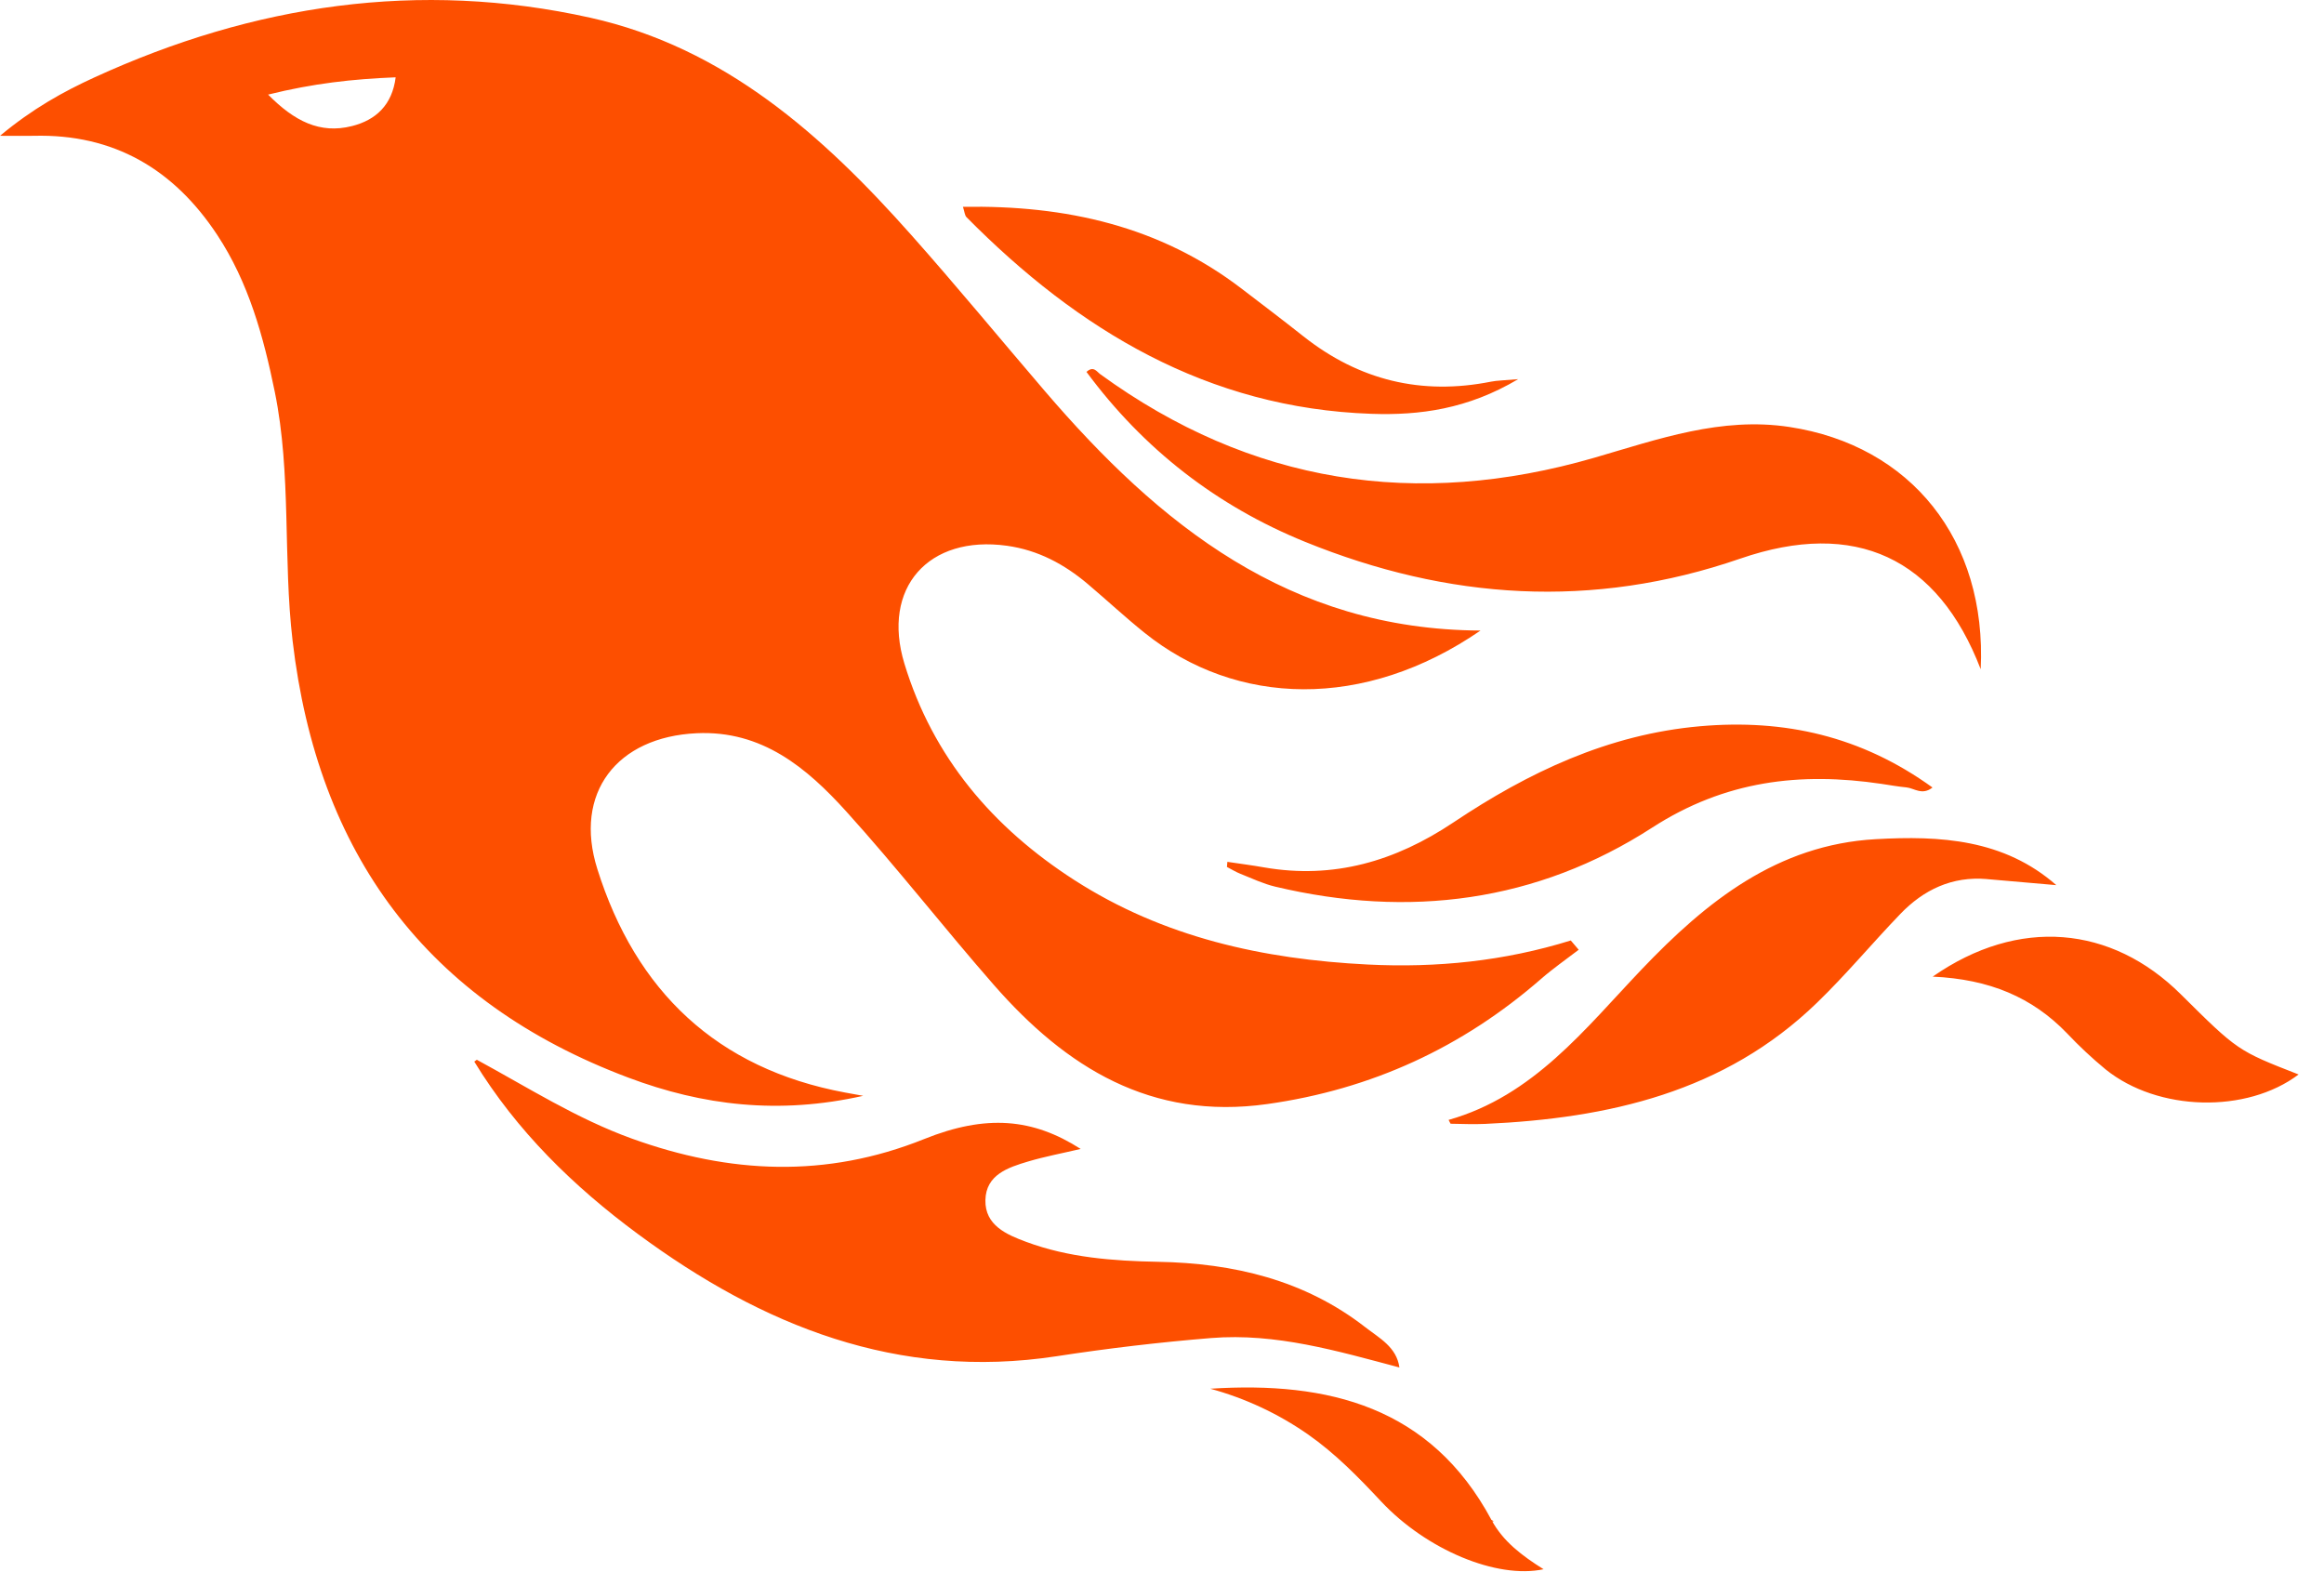
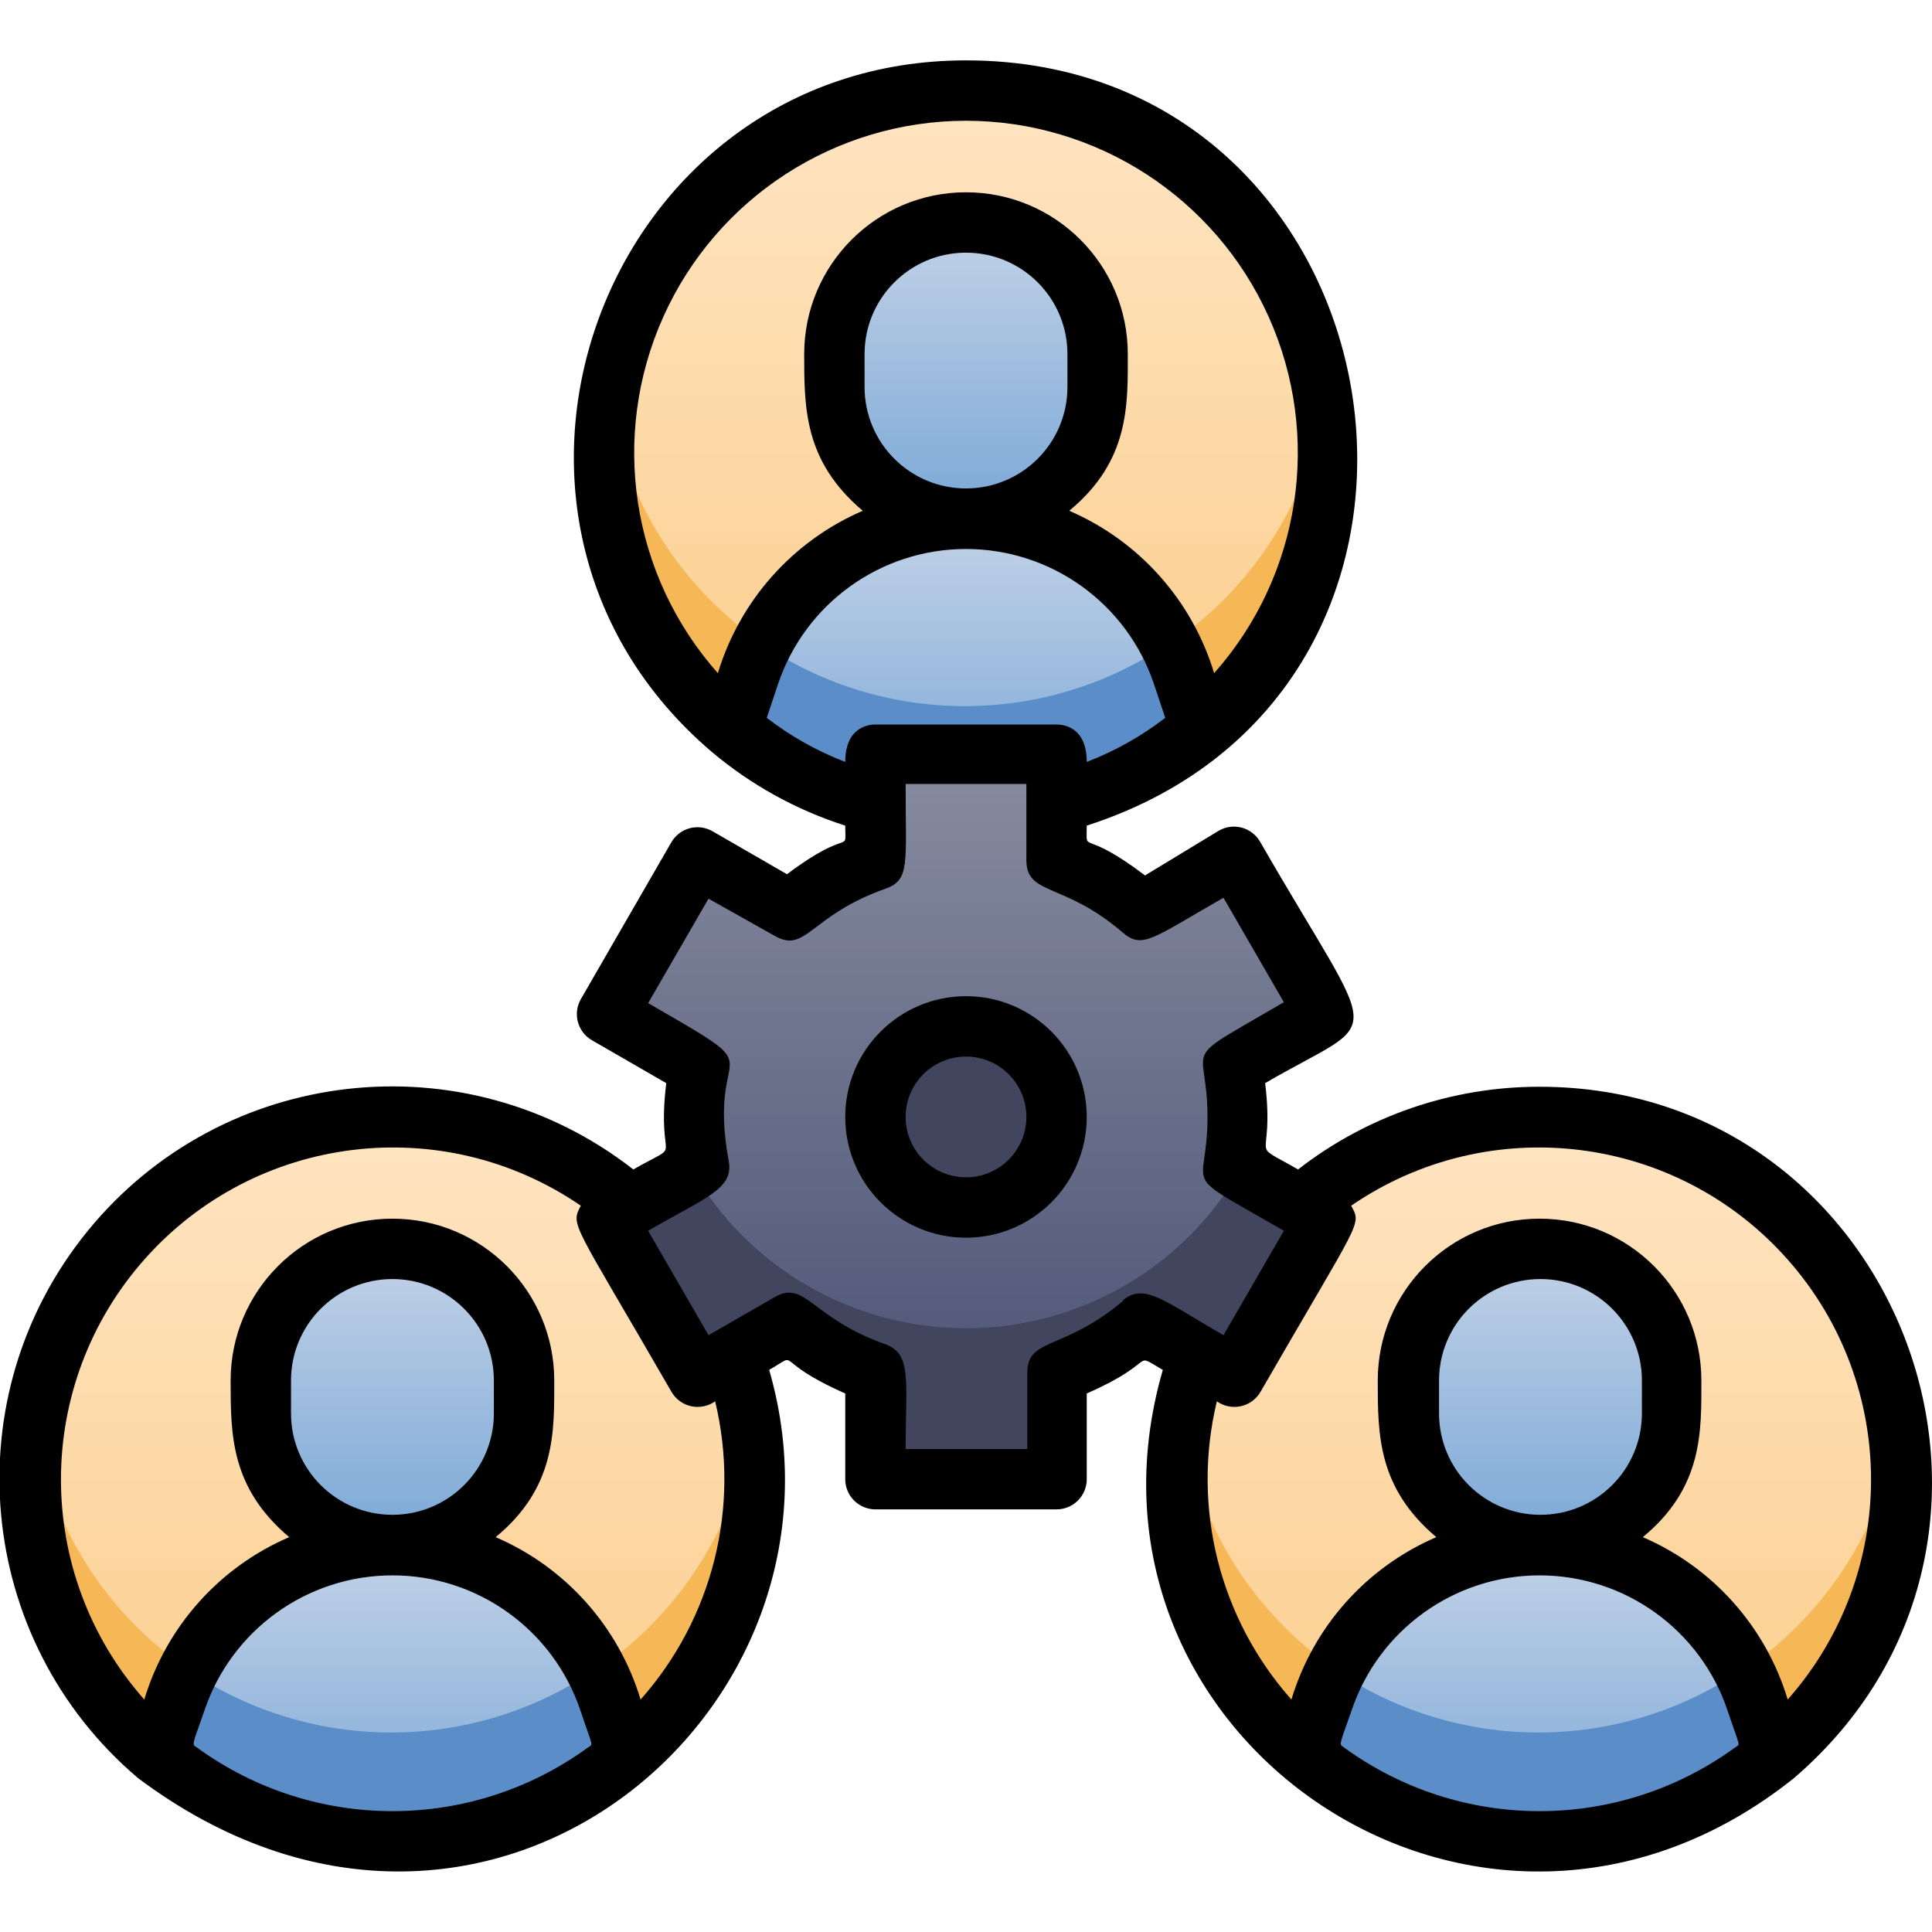
- <svg xmlns="http://www.w3.org/2000/svg" viewBox="0 0 71 48" fill="currentColor" aria-hidden="true">
-   <path d="m26.371 33.477-.552-.1c-3.92-.729-6.397-3.1-7.57-6.829-.733-2.324.597-4.035 3.035-4.148 1.995-.092 3.362 1.055 4.57 2.39 1.557 1.72 2.984 3.558 4.514 5.305 2.202 2.515 4.797 4.134 8.347 3.634 3.183-.448 5.958-1.725 8.371-3.828.363-.316.761-.592 1.144-.886l-.241-.284c-2.027.63-4.093.841-6.205.735-3.195-.16-6.24-.828-8.964-2.582-2.486-1.601-4.319-3.746-5.19-6.611-.704-2.315.736-3.934 3.135-3.6.948.133 1.746.56 2.463 1.165.583.493 1.143 1.015 1.738 1.493 2.8 2.25 6.712 2.375 10.265-.068-5.842-.026-9.817-3.24-13.308-7.313-1.366-1.594-2.7-3.216-4.095-4.785-2.698-3.036-5.692-5.71-9.79-6.623C12.8-.623 7.745.14 2.893 2.361 1.926 2.804.997 3.319 0 4.149c.494 0 .763.006 1.032 0 2.446-.064 4.28 1.023 5.602 3.024.962 1.457 1.415 3.104 1.761 4.798.513 2.515.247 5.078.544 7.605.761 6.494 4.08 11.026 10.26 13.346 2.267.852 4.591 1.135 7.172.555ZM10.751 3.852c-.976.246-1.756-.148-2.56-.962 1.377-.343 2.592-.476 3.897-.528-.107.848-.607 1.306-1.336 1.49Zm32.002 37.924c-.085-.626-.62-.901-1.04-1.228-1.857-1.446-4.03-1.958-6.333-2-1.375-.026-2.735-.128-4.031-.61-.595-.22-1.26-.505-1.244-1.272.015-.78.693-1 1.31-1.184.505-.15 1.026-.247 1.6-.382-1.46-.936-2.886-1.065-4.787-.3-2.993 1.202-5.943 1.06-8.926-.017-1.684-.608-3.179-1.563-4.735-2.408l-.077.057c1.29 2.115 3.034 3.817 5.004 5.271 3.793 2.8 7.936 4.471 12.784 3.73A66.714 66.714 0 0 1 37 40.877c1.98-.16 3.866.398 5.753.899Zm-9.14-30.345c-.105-.076-.206-.266-.42-.069 1.745 2.36 3.985 4.098 6.683 5.193 4.354 1.767 8.773 2.07 13.293.51 3.51-1.21 6.033-.028 7.343 3.38.19-3.955-2.137-6.837-5.843-7.401-2.084-.318-4.01.373-5.962.94-5.434 1.575-10.485.798-15.094-2.553Zm27.085 15.425c.708.059 1.416.123 2.124.185-1.6-1.405-3.55-1.517-5.523-1.404-3.003.17-5.167 1.903-7.14 3.972-1.739 1.824-3.31 3.87-5.903 4.604.043.078.054.117.066.117.35.005.699.021 1.047.005 3.768-.17 7.317-.965 10.14-3.7.89-.86 1.685-1.817 2.544-2.71.716-.746 1.584-1.159 2.645-1.07Zm-8.753-4.67c-2.812.246-5.254 1.409-7.548 2.943-1.766 1.18-3.654 1.738-5.776 1.37-.374-.066-.75-.114-1.124-.17l-.013.156c.135.07.265.151.405.207.354.14.702.308 1.07.395 4.083.971 7.992.474 11.516-1.803 2.221-1.435 4.521-1.707 7.013-1.336.252.038.503.083.756.107.234.022.479.255.795.003-2.179-1.574-4.526-2.096-7.094-1.872Zm-10.049-9.544c1.475.051 2.943-.142 4.486-1.059-.452.04-.643.04-.827.076-2.126.424-4.033-.04-5.733-1.383-.623-.493-1.257-.974-1.889-1.457-2.503-1.914-5.374-2.555-8.514-2.5.05.154.054.26.108.315 3.417 3.455 7.371 5.836 12.369 6.008Zm24.727 17.731c-2.114-2.097-4.952-2.367-7.578-.537 1.738.078 3.043.632 4.101 1.728a13 13 0 0 0 1.182 1.106c1.6 1.29 4.311 1.352 5.896.155-1.861-.726-1.861-.726-3.601-2.452Zm-21.058 16.06c-1.858-3.46-4.981-4.24-8.59-4.008a9.667 9.667 0 0 1 2.977 1.39c.84.586 1.547 1.311 2.243 2.055 1.38 1.473 3.534 2.376 4.962 2.07-.656-.412-1.238-.848-1.592-1.507Zl-.006.006-.036-.004.021.018.012.053Za.127.127 0 0 0 .015.043c.005.008.038 0 .058-.002Zl-.008.01.005.026.024.014Z" fill="#FD4F00" />
+ <svg xmlns="http://www.w3.org/2000/svg" xmlns:xlink="http://www.w3.org/1999/xlink" viewBox="0 0 64 64">
+   <defs>
+     <style>.cls-1{fill:url(#linear-gradient);}.cls-2{fill:url(#linear-gradient-2);}.cls-3{fill:url(#linear-gradient-3);}.cls-4{fill:#f6b756;}.cls-5{fill:#5b8dc9;}.cls-6{fill:url(#linear-gradient-4);}.cls-7{fill:url(#linear-gradient-5);}.cls-8{fill:url(#linear-gradient-6);}.cls-9{fill:url(#linear-gradient-7);}.cls-10{fill:url(#linear-gradient-8);}.cls-11{fill:url(#linear-gradient-9);}.cls-12{fill:url(#linear-gradient-10);}.cls-13{fill:#42455e;}</style>
+     <linearGradient id="linear-gradient" x1="32" y1="27" x2="32" y2="3" gradientUnits="userSpaceOnUse">
+       <stop offset="0" stop-color="#fbcc88" />
+       <stop offset="1" stop-color="#ffe5c3" />
+     </linearGradient>
+     <linearGradient id="linear-gradient-2" x1="32" y1="17.17" x2="32" y2="7.38" gradientUnits="userSpaceOnUse">
+       <stop offset="0" stop-color="#7aa8d7" />
+       <stop offset="1" stop-color="#c3d2e7" />
+     </linearGradient>
+     <linearGradient id="linear-gradient-3" x1="32" y1="26.99" x2="32" y2="17.19" xlink:href="#linear-gradient-2" />
+     <linearGradient id="linear-gradient-4" x1="13" y1="61" x2="13" y2="37" xlink:href="#linear-gradient" />
+     <linearGradient id="linear-gradient-5" x1="13" y1="51.17" x2="13" y2="41.38" xlink:href="#linear-gradient-2" />
+     <linearGradient id="linear-gradient-6" x1="13" y1="60.99" x2="13" y2="51.19" xlink:href="#linear-gradient-2" />
+     <linearGradient id="linear-gradient-7" x1="51" y1="61" x2="51" y2="37" xlink:href="#linear-gradient" />
+     <linearGradient id="linear-gradient-8" x1="51" y1="51.17" x2="51" y2="41.38" xlink:href="#linear-gradient-2" />
+     <linearGradient id="linear-gradient-9" x1="51" y1="60.99" x2="51" y2="51.19" xlink:href="#linear-gradient-2" />
+     <linearGradient id="linear-gradient-10" x1="32" y1="49" x2="32" y2="25" gradientUnits="userSpaceOnUse">
+       <stop offset="0" stop-color="#474f72" />
+       <stop offset="1" stop-color="#878c9f" />
+     </linearGradient>
+   </defs>
+   <g id="Teamwork">
+     <circle class="cls-1" cx="32" cy="15" r="12" />
+     <path class="cls-2" d="M27.64,13v-1.5c0-5.6,8.72-5.45,8.72,0V13C36.36,18.63,27.64,18.47,27.64,13Z" />
+     <path class="cls-3" d="M39.78,24.13a12,12,0,0,1-15.56,0,21.13,21.13,0,0,1,1-2.81,7.56,7.56,0,0,1,13.48,0A21.13,21.13,0,0,1,39.78,24.13Z" />
+     <path class="cls-4" d="M25.26,21.32a21.13,21.13,0,0,0-1,2.81,12,12,0,0,1-4.08-10.91A12,12,0,0,0,25.26,21.32Z" />
+     <path class="cls-4" d="M39.78,24.13a21.13,21.13,0,0,0-1-2.81,12,12,0,0,0,5.12-8.1A12,12,0,0,1,39.78,24.13Z" />
+     <path class="cls-5" d="M39.78,24.13a12,12,0,0,1-15.56,0,21.13,21.13,0,0,1,1-2.81,12,12,0,0,0,13.48,0A21.13,21.13,0,0,1,39.78,24.13Z" />
+     <circle class="cls-6" cx="13" cy="49" r="12" />
+     <path class="cls-7" d="M8.64,47v-1.5c0-5.6,8.72-5.45,8.72,0V47C17.36,52.63,8.64,52.47,8.64,47Z" />
+     <path class="cls-8" d="M20.78,58.13a12,12,0,0,1-15.56,0,21.13,21.13,0,0,1,1-2.81,7.56,7.56,0,0,1,13.48,0A21.13,21.13,0,0,1,20.78,58.13Z" />
+     <path class="cls-4" d="M6.26,55.32a21.13,21.13,0,0,0-1,2.81A12,12,0,0,1,1.14,47.22,12,12,0,0,0,6.26,55.32Z" />
+     <path class="cls-4" d="M20.78,58.13a21.13,21.13,0,0,0-1-2.81,12,12,0,0,0,5.12-8.1A12,12,0,0,1,20.78,58.13Z" />
+     <path class="cls-5" d="M20.78,58.13a12,12,0,0,1-15.56,0,21.13,21.13,0,0,1,1-2.81,12,12,0,0,0,13.48,0A21.13,21.13,0,0,1,20.78,58.13Z" />
+     <circle class="cls-9" cx="51" cy="49" r="12" />
+     <path class="cls-10" d="M46.64,47v-1.5c0-5.6,8.72-5.45,8.72,0V47C55.36,52.63,46.64,52.47,46.64,47Z" />
+     <path class="cls-11" d="M58.78,58.13a12,12,0,0,1-15.56,0,21.13,21.13,0,0,1,1-2.81,7.56,7.56,0,0,1,13.48,0A21.13,21.13,0,0,1,58.78,58.13Z" />
+     <path class="cls-4" d="M44.26,55.32a21.13,21.13,0,0,0-1,2.81,12,12,0,0,1-4.08-10.91A12,12,0,0,0,44.26,55.32Z" />
+     <path class="cls-4" d="M58.78,58.13a21.13,21.13,0,0,0-1-2.81,12,12,0,0,0,5.12-8.1A12,12,0,0,1,58.78,58.13Z" />
+     <path class="cls-5" d="M58.78,58.13a12,12,0,0,1-15.56,0,21.13,21.13,0,0,1,1-2.81,12,12,0,0,0,13.48,0A21.13,21.13,0,0,1,58.78,58.13Z" />
+     <path class="cls-12" d="M40.84,35.36l3-1.76-3-5.2-3,1.76A9.13,9.13,0,0,0,35,28.52V25H29v3.52a9.13,9.13,0,0,0-2.84,1.64L23.11,28.4l-3,5.2,3.05,1.76a8.42,8.42,0,0,0,0,3.28L20.11,40.4l3,5.2,3.05-1.76A9.13,9.13,0,0,0,29,45.48V49h6V45.48a9.13,9.13,0,0,0,2.84-1.64l3,1.76,3-5.2-3-1.76A8.42,8.42,0,0,0,40.84,35.36Z" />
+     <path class="cls-13" d="M41.07,38.77l2.82,1.63-3,5.2-3-1.76A9.13,9.13,0,0,1,35,45.48V49H29V45.48a9.13,9.13,0,0,1-2.84-1.64L23.11,45.6l-3-5.2,2.82-1.63A10.48,10.48,0,0,0,41.07,38.77Z" />
+     <circle class="cls-13" cx="32" cy="37" r="3" />
+     <path d="M51,36a13,13,0,0,0-8,2.74c-1.73-1-.76-.1-1.09-2.86,4-2.33,3.86-1-.17-8a1,1,0,0,0-1.37-.36L37.93,29C35.8,27.38,36,28.35,36,27.35,50.13,22.79,46.61,2,32,2,20,2,14.4,17.08,23.57,24.9A13,13,0,0,0,28,27.35c0,1,.21,0-1.93,1.61l-2.46-1.42a1,1,0,0,0-1.37.36l-3,5.2a1,1,0,0,0,.37,1.36l2.46,1.42c-.34,2.86.67,1.85-1.09,2.86A13,13,0,0,0,4.57,58.9h0C16,67.47,28.76,56.7,25.48,45.38c1.09-.63,0-.33,2.52.78V49a1,1,0,0,0,1,1h6a1,1,0,0,0,1-1V46.16c2.45-1.07,1.44-1.4,2.52-.78C35,57.52,49.07,67.19,59.43,58.9,68.62,51,63,36,51,36ZM29,24c-.22,0-1,.08-1,1.24a10.33,10.33,0,0,1-2.6-1.46l.37-1.11a6.57,6.57,0,0,1,12.46,0l.37,1.11A10.34,10.34,0,0,1,36,25.24c0-1.15-.76-1.24-1-1.24Zm-.36-11.18V11.73a3.36,3.36,0,1,1,6.72,0v1.09a3.36,3.36,0,1,1-6.72,0ZM32,4a11,11,0,0,1,8.22,18.3,8.56,8.56,0,0,0-4.8-5.38c2-1.65,1.94-3.5,1.94-5.19a5.36,5.36,0,1,0-10.72,0c0,1.8,0,3.55,1.94,5.19a8.56,8.56,0,0,0-4.8,5.38A11,11,0,0,1,32,4ZM9.64,46.82V45.73a3.36,3.36,0,1,1,6.72,0v1.09a3.36,3.36,0,0,1-6.72,0ZM19.46,57.9a11,11,0,0,1-12.92,0c-.19-.14-.2,0,.23-1.23a6.57,6.57,0,0,1,12.46,0C19.65,57.94,19.67,57.75,19.46,57.9Zm1.76-1.6a8.54,8.54,0,0,0-4.8-5.38c2-1.65,1.94-3.5,1.94-5.19a5.36,5.36,0,1,0-10.72,0c0,1.8,0,3.55,1.94,5.19a8.53,8.53,0,0,0-4.8,5.38A11,11,0,0,1,19.24,39.94c-.35.67-.27.49,3,6.16a1,1,0,0,0,1.45.32A11,11,0,0,1,21.22,56.3Zm16-13.22c-2,1.69-3.19,1.21-3.19,2.4V48H30c0-2.23.22-3.15-.67-3.47-2.45-.86-2.65-2.15-3.67-1.56l-2.19,1.26-2-3.46c1.94-1.12,2.84-1.39,2.67-2.31-.77-4.17,1.75-2.68-2.67-5.23l2-3.46L25.66,31c1.05.6,1.16-.67,3.67-1.56.82-.29.67-.8.67-3.47h4v2.52c0,1.19,1.22.71,3.19,2.4.66.57,1,.18,3.34-1.15l2,3.46C38.92,35.31,40,34.41,40,37s-1.07,1.69,2.53,3.77l-2,3.46C38.59,43.12,37.91,42.47,37.19,43.08Zm10.45,3.74V45.73a3.36,3.36,0,1,1,6.72,0v1.09a3.36,3.36,0,0,1-6.72,0ZM57.46,57.9a11,11,0,0,1-12.92,0c-.19-.14-.2,0,.23-1.23a6.57,6.57,0,0,1,12.46,0C57.65,57.94,57.67,57.75,57.46,57.9Zm1.76-1.6a8.54,8.54,0,0,0-4.8-5.38c2-1.65,1.94-3.5,1.94-5.19a5.36,5.36,0,1,0-10.72,0c0,1.8,0,3.55,1.94,5.19a8.53,8.53,0,0,0-4.8,5.38,11,11,0,0,1-2.47-9.88,1,1,0,0,0,1.45-.32c3.34-5.79,3.35-5.5,3-6.16A11,11,0,0,1,59.22,56.3Z" />
+     <path d="M32,33a4,4,0,1,0,4,4A4,4,0,0,0,32,33Zm0,6a2,2,0,1,1,2-2A2,2,0,0,1,32,39Z" />
+   </g>
</svg>
